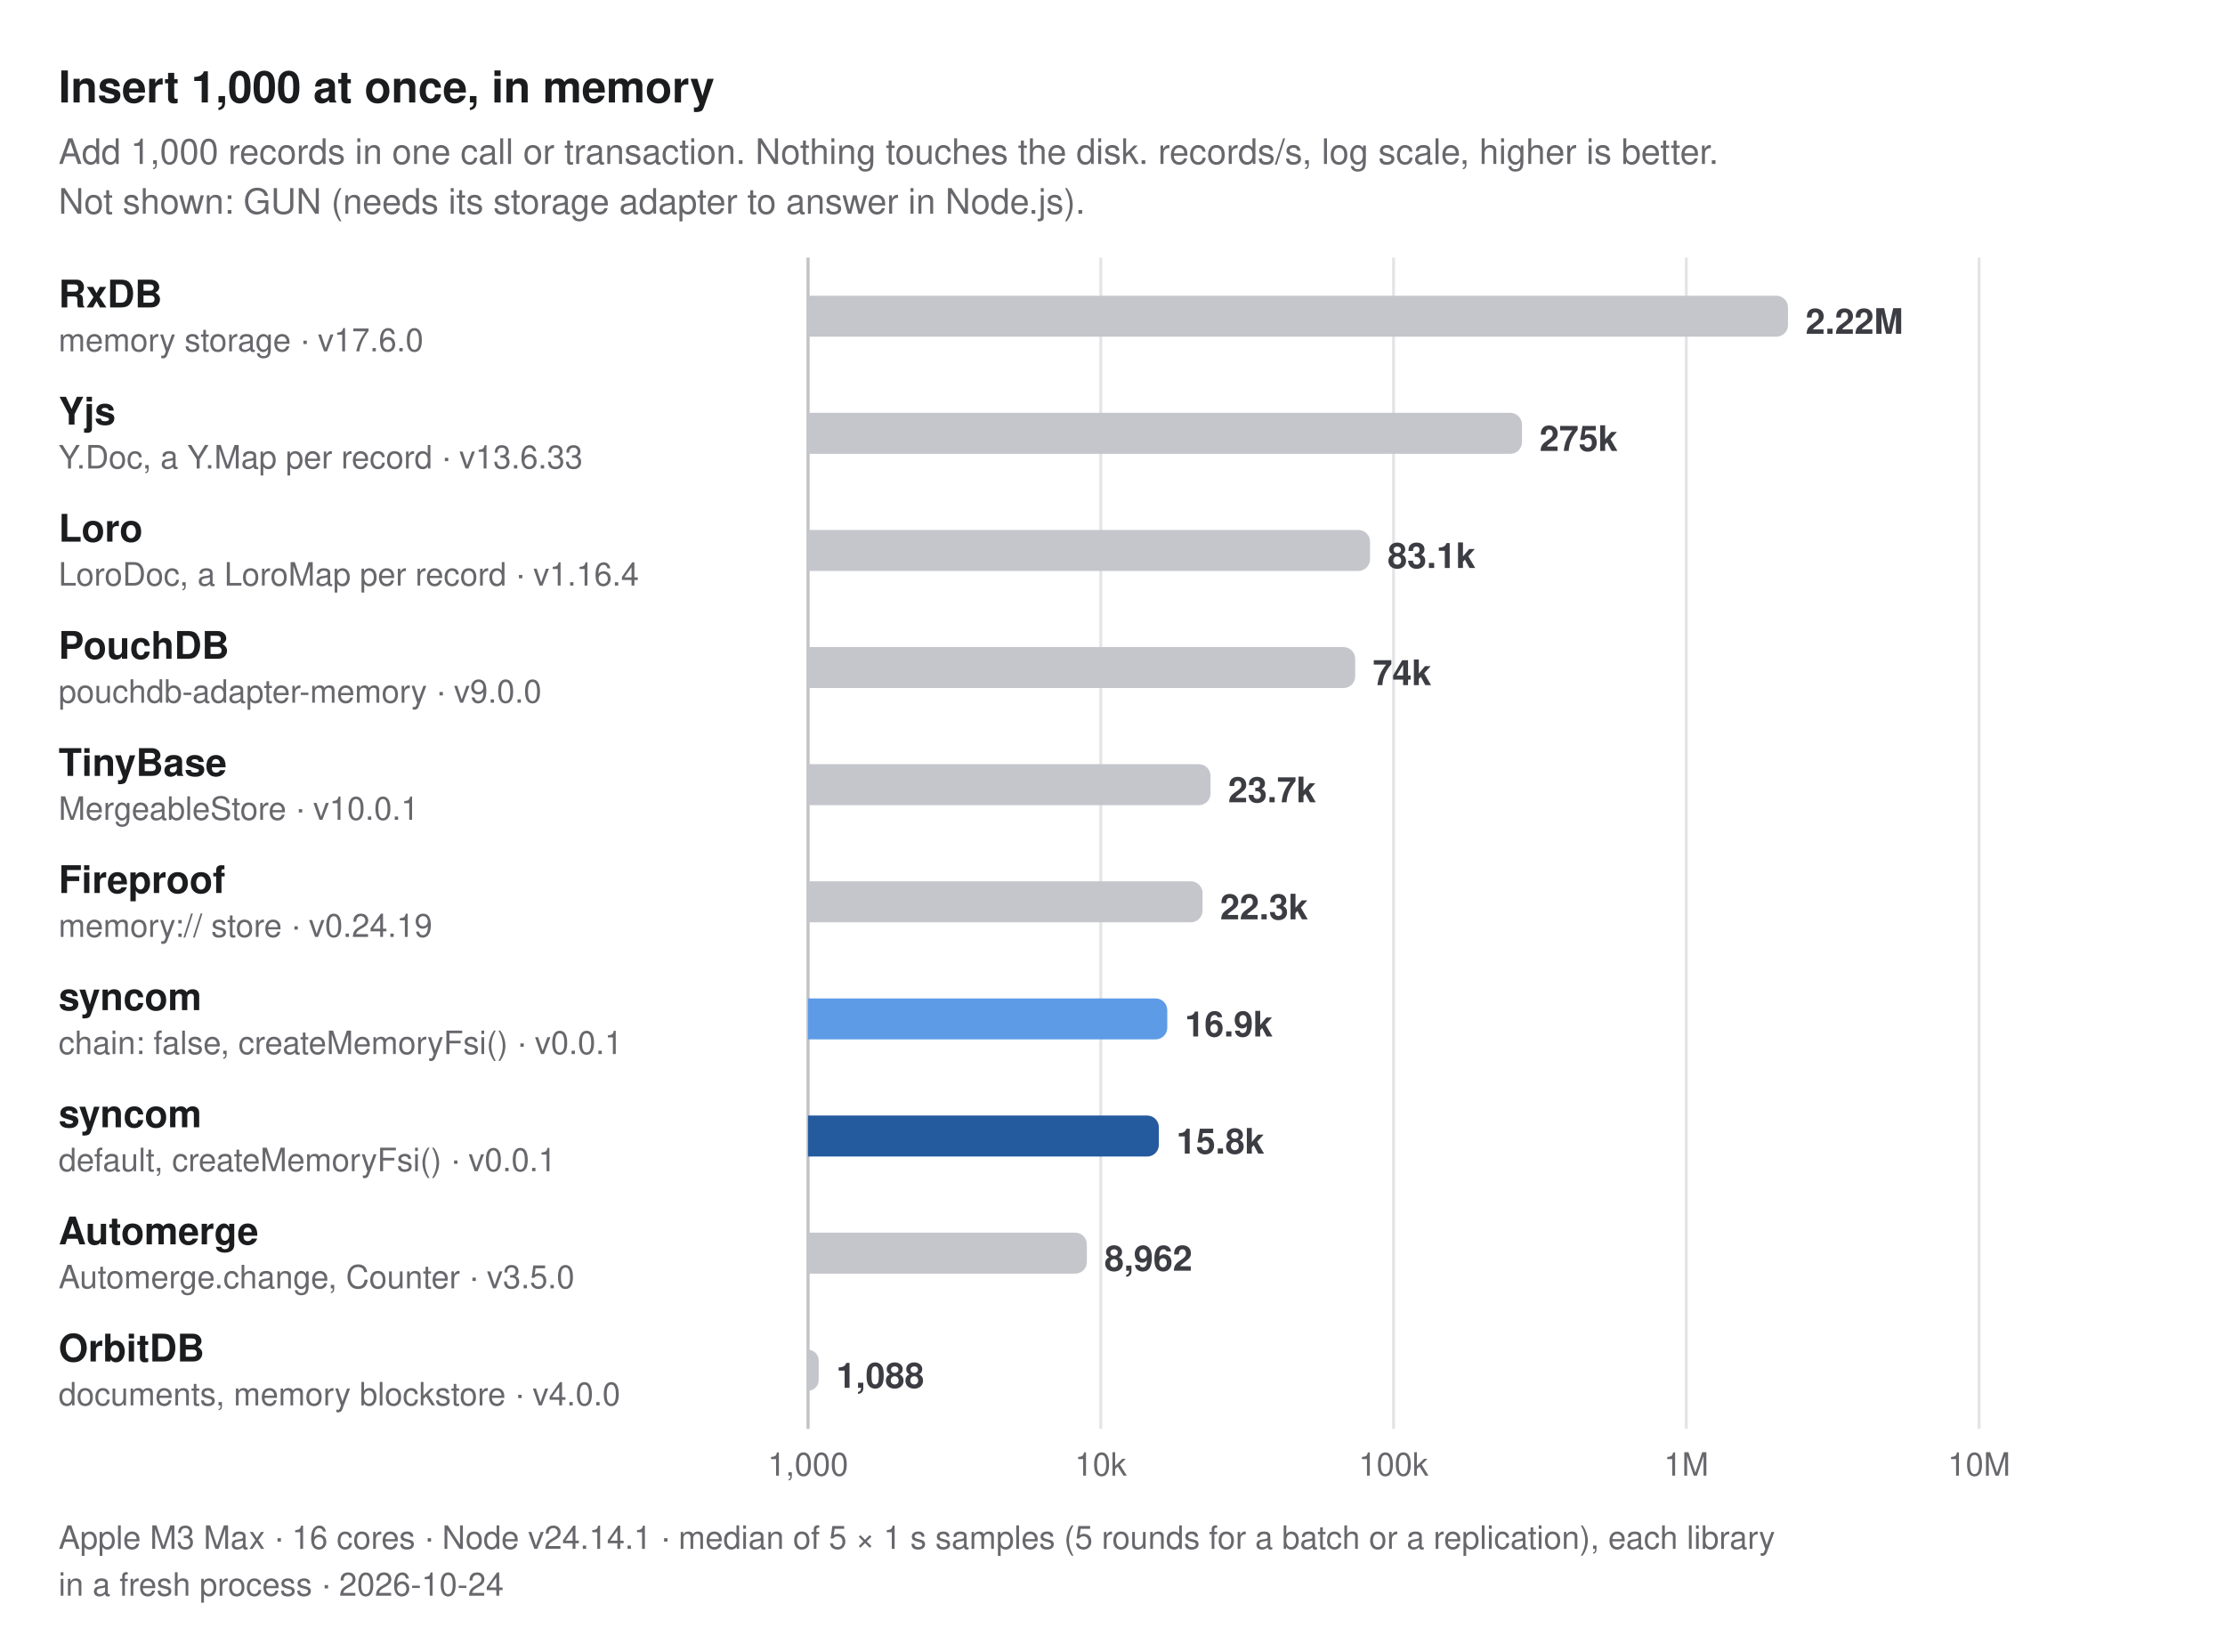
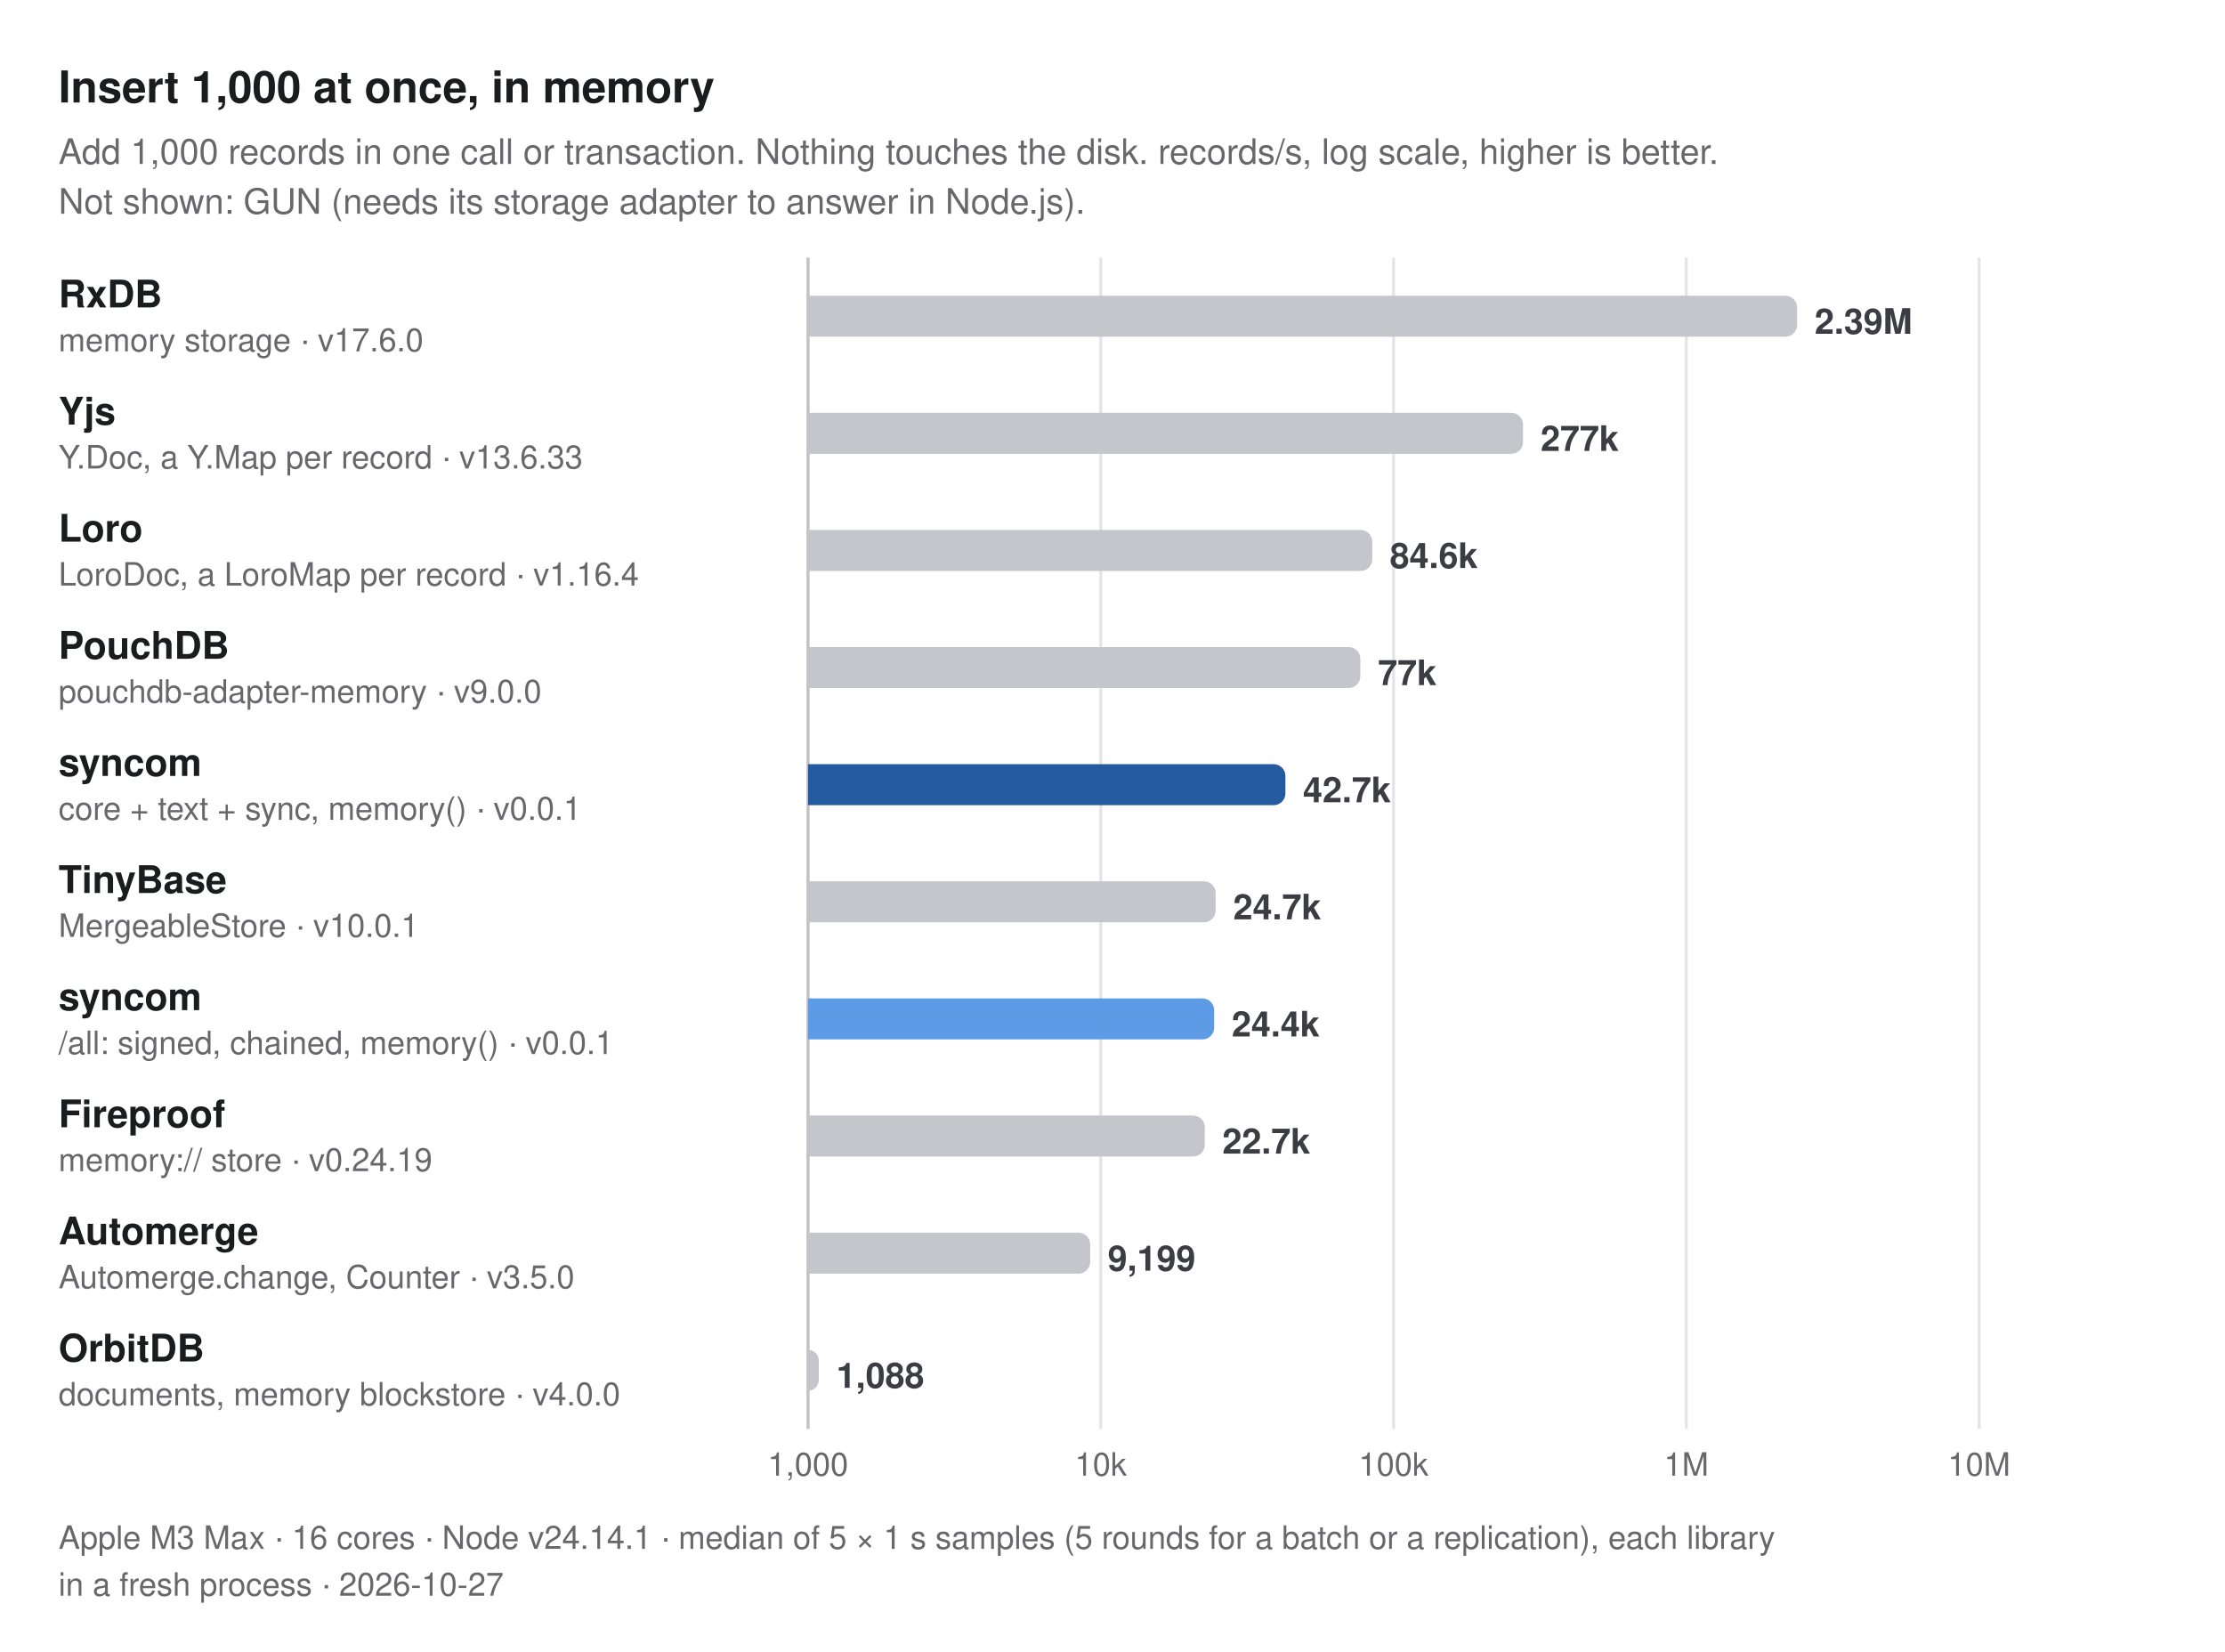
<svg xmlns="http://www.w3.org/2000/svg" width="760" height="564" viewBox="0 0 760 564" role="img" aria-label="Insert 1,000 at once, in memory. Add 1,000 records in one call or transaction. Nothing touches the disk. records/s, log scale, higher is better. Not shown: GUN (needs its storage adapter to answer in Node.js).">
  <style>
  text { font-family: -apple-system, BlinkMacSystemFont, "Segoe UI", Helvetica, Arial, sans-serif; }
  .title { font-size: 15px; font-weight: 700; fill: #1b1c1e; }
  .subtitle, .caption { font-size: 12px; fill: #67676c; }
  .caption { font-size: 11px; }
  .group { font-size: 11px; font-weight: 600; letter-spacing: 0.06em; fill: #67676c; }
  .label { font-size: 13px; font-weight: 600; fill: #1b1c1e; }
  .label.primary, .label.secondary { font-weight: 700; }
  .sublabel { font-size: 11px; fill: #67676c; }
  .value { font-size: 12px; font-weight: 600; fill: #3c3c43; font-variant-numeric: tabular-nums; }
  .value.small { font-size: 10px; }
  .legend { font-size: 11px; fill: #3c3c43; }
  .tick { font-size: 11px; fill: #67676c; font-variant-numeric: tabular-nums; }
  .grid { stroke: #e4e4e7; stroke-width: 1; }
  .axis { stroke: #c2c2c4; stroke-width: 1; }
  .ref { stroke: #67676c; stroke-width: 1; stroke-dasharray: 3 3; }
  .bar { fill: #c4c6cc; }
  .bar.primary { fill: #245a9e; }
  .bar.secondary { fill: #5e9be6; }
  @media (prefers-color-scheme: dark) {
    .title, .label { fill: #dfdfd6; }
    .subtitle, .caption, .group, .sublabel, .tick { fill: #98989f; }
    .value, .legend { fill: #c2c2c4; }
    .grid { stroke: #2e2e32; }
    .axis { stroke: #48484c; }
    .ref { stroke: #98989f; }
    .bar { fill: #46474e; }
    .bar.primary { fill: #8dbcf2; }
    .bar.secondary { fill: #3d7bd0; }
  }
</style>
  <text class="title" x="20" y="35">Insert 1,000 at once, in memory</text>
  <text class="subtitle" x="20" y="56">Add 1,000 records in one call or transaction. Nothing touches the disk. records/s, log scale, higher is better.</text>
  <text class="subtitle" x="20" y="73">Not shown: GUN (needs its storage adapter to answer in Node.js).</text>
  <line class="grid" x1="276" y1="88" x2="276" y2="488" />
  <text class="tick" x="276" y="504" text-anchor="middle">1,000</text>
  <line class="grid" x1="376" y1="88" x2="376" y2="488" />
  <text class="tick" x="376" y="504" text-anchor="middle">10k</text>
  <line class="grid" x1="476" y1="88" x2="476" y2="488" />
  <text class="tick" x="476" y="504" text-anchor="middle">100k</text>
  <line class="grid" x1="576" y1="88" x2="576" y2="488" />
  <text class="tick" x="576" y="504" text-anchor="middle">1M</text>
  <line class="grid" x1="676" y1="88" x2="676" y2="488" />
  <text class="tick" x="676" y="504" text-anchor="middle">10M</text>
  <line class="axis" x1="276" y1="88" x2="276" y2="488" />
  <g>
    <text class="label" x="20" y="105">RxDB</text>
    <text class="sublabel" x="20" y="120">memory storage · v17.6.0</text>
-     <path class="bar" d="M276,101H606.731A4,4 0 0 1 610.731,105V111A4,4 0 0 1 606.731,115H276Z" />
-     <text class="value" x="616.731" y="114">2.22M</text>
+     <path class="bar" d="M276,101H609.83A4,4 0 0 1 613.83,105V111A4,4 0 0 1 609.83,115H276Z" />
+     <text class="value" x="619.83" y="114">2.39M</text>
  </g>
  <g>
    <text class="label" x="20" y="145">Yjs</text>
    <text class="sublabel" x="20" y="160">Y.Doc, a Y.Map per record · v13.6.33</text>
-     <path class="bar" d="M276,141H515.867A4,4 0 0 1 519.867,145V151A4,4 0 0 1 515.867,155H276Z" />
-     <text class="value" x="525.867" y="154">275k</text>
+     <path class="bar" d="M276,141H516.225A4,4 0 0 1 520.225,145V151A4,4 0 0 1 516.225,155H276Z" />
+     <text class="value" x="526.225" y="154">277k</text>
  </g>
  <g>
    <text class="label" x="20" y="185">Loro</text>
    <text class="sublabel" x="20" y="200">LoroDoc, a LoroMap per record · v1.16.4</text>
-     <path class="bar" d="M276,181H463.968A4,4 0 0 1 467.968,185V191A4,4 0 0 1 463.968,195H276Z" />
-     <text class="value" x="473.968" y="194">83.1k</text>
+     <path class="bar" d="M276,181H464.732A4,4 0 0 1 468.732,185V191A4,4 0 0 1 464.732,195H276Z" />
+     <text class="value" x="474.732" y="194">84.6k</text>
  </g>
  <g>
    <text class="label" x="20" y="225">PouchDB</text>
    <text class="sublabel" x="20" y="240">pouchdb-adapter-memory · v9.0.0</text>
-     <path class="bar" d="M276,221H458.898A4,4 0 0 1 462.898,225V231A4,4 0 0 1 458.898,235H276Z" />
-     <text class="value" x="468.898" y="234">74k</text>
+     <path class="bar" d="M276,221H460.651A4,4 0 0 1 464.651,225V231A4,4 0 0 1 460.651,235H276Z" />
+     <text class="value" x="470.651" y="234">77k</text>
  </g>
  <g>
-     <text class="label" x="20" y="265">TinyBase</text>
-     <text class="sublabel" x="20" y="280">MergeableStore · v10.0.1</text>
-     <path class="bar" d="M276,261H409.488A4,4 0 0 1 413.488,265V271A4,4 0 0 1 409.488,275H276Z" />
-     <text class="value" x="419.488" y="274">23.7k</text>
+     <text class="label primary" x="20" y="265">syncom</text>
+     <text class="sublabel" x="20" y="280">core + text + sync, memory() · v0.0.1</text>
+     <path class="bar primary" d="M276,261H435.059A4,4 0 0 1 439.059,265V271A4,4 0 0 1 435.059,275H276Z" />
+     <text class="value" x="445.059" y="274">42.7k</text>
  </g>
  <g>
-     <text class="label" x="20" y="305">Fireproof</text>
-     <text class="sublabel" x="20" y="320">memory:// store · v0.24.19</text>
-     <path class="bar" d="M276,301H406.76A4,4 0 0 1 410.76,305V311A4,4 0 0 1 406.76,315H276Z" />
-     <text class="value" x="416.76" y="314">22.3k</text>
+     <text class="label" x="20" y="305">TinyBase</text>
+     <text class="sublabel" x="20" y="320">MergeableStore · v10.0.1</text>
+     <path class="bar" d="M276,301H411.225A4,4 0 0 1 415.225,305V311A4,4 0 0 1 411.225,315H276Z" />
+     <text class="value" x="421.225" y="314">24.7k</text>
  </g>
  <g>
    <text class="label secondary" x="20" y="345">syncom</text>
-     <text class="sublabel" x="20" y="360">chain: false, createMemoryFsi() · v0.0.1</text>
-     <path class="bar secondary" d="M276,341H394.71A4,4 0 0 1 398.71,345V351A4,4 0 0 1 394.71,355H276Z" />
-     <text class="value" x="404.71" y="354">16.9k</text>
+     <text class="sublabel" x="20" y="360">/all: signed, chained, memory() · v0.0.1</text>
+     <path class="bar secondary" d="M276,341H410.723A4,4 0 0 1 414.723,345V351A4,4 0 0 1 410.723,355H276Z" />
+     <text class="value" x="420.723" y="354">24.4k</text>
  </g>
  <g>
-     <text class="label primary" x="20" y="385">syncom</text>
-     <text class="sublabel" x="20" y="400">default, createMemoryFsi() · v0.0.1</text>
-     <path class="bar primary" d="M276,381H391.835A4,4 0 0 1 395.835,385V391A4,4 0 0 1 391.835,395H276Z" />
-     <text class="value" x="401.835" y="394">15.8k</text>
+     <text class="label" x="20" y="385">Fireproof</text>
+     <text class="sublabel" x="20" y="400">memory:// store · v0.24.19</text>
+     <path class="bar" d="M276,381H407.521A4,4 0 0 1 411.521,385V391A4,4 0 0 1 407.521,395H276Z" />
+     <text class="value" x="417.521" y="394">22.7k</text>
  </g>
  <g>
    <text class="label" x="20" y="425">Automerge</text>
    <text class="sublabel" x="20" y="440">Automerge.change, Counter · v3.5.0</text>
-     <path class="bar" d="M276,421H367.242A4,4 0 0 1 371.242,425V431A4,4 0 0 1 367.242,435H276Z" />
-     <text class="value" x="377.242" y="434">8,962</text>
+     <path class="bar" d="M276,421H368.372A4,4 0 0 1 372.372,425V431A4,4 0 0 1 368.372,435H276Z" />
+     <text class="value" x="378.372" y="434">9,199</text>
  </g>
  <g>
    <text class="label" x="20" y="465">OrbitDB</text>
    <text class="sublabel" x="20" y="480">documents, memory blockstore · v4.0.0</text>
-     <path class="bar" d="M276,461H276A3.644,3.644 0 0 1 279.644,464.644V471.356A3.644,3.644 0 0 1 276,475H276Z" />
-     <text class="value" x="285.644" y="474">1,088</text>
+     <path class="bar" d="M276,461H276A3.676,3.676 0 0 1 279.676,464.676V471.324A3.676,3.676 0 0 1 276,475H276Z" />
+     <text class="value" x="285.676" y="474">1,088</text>
  </g>
  <text class="caption" x="20" y="529">Apple M3 Max · 16 cores · Node v24.14.1 · median of 5 × 1 s samples (5 rounds for a batch or a replication), each library</text>
-   <text class="caption" x="20" y="545">in a fresh process · 2026-10-24</text>
+   <text class="caption" x="20" y="545">in a fresh process · 2026-10-27</text>
</svg>
